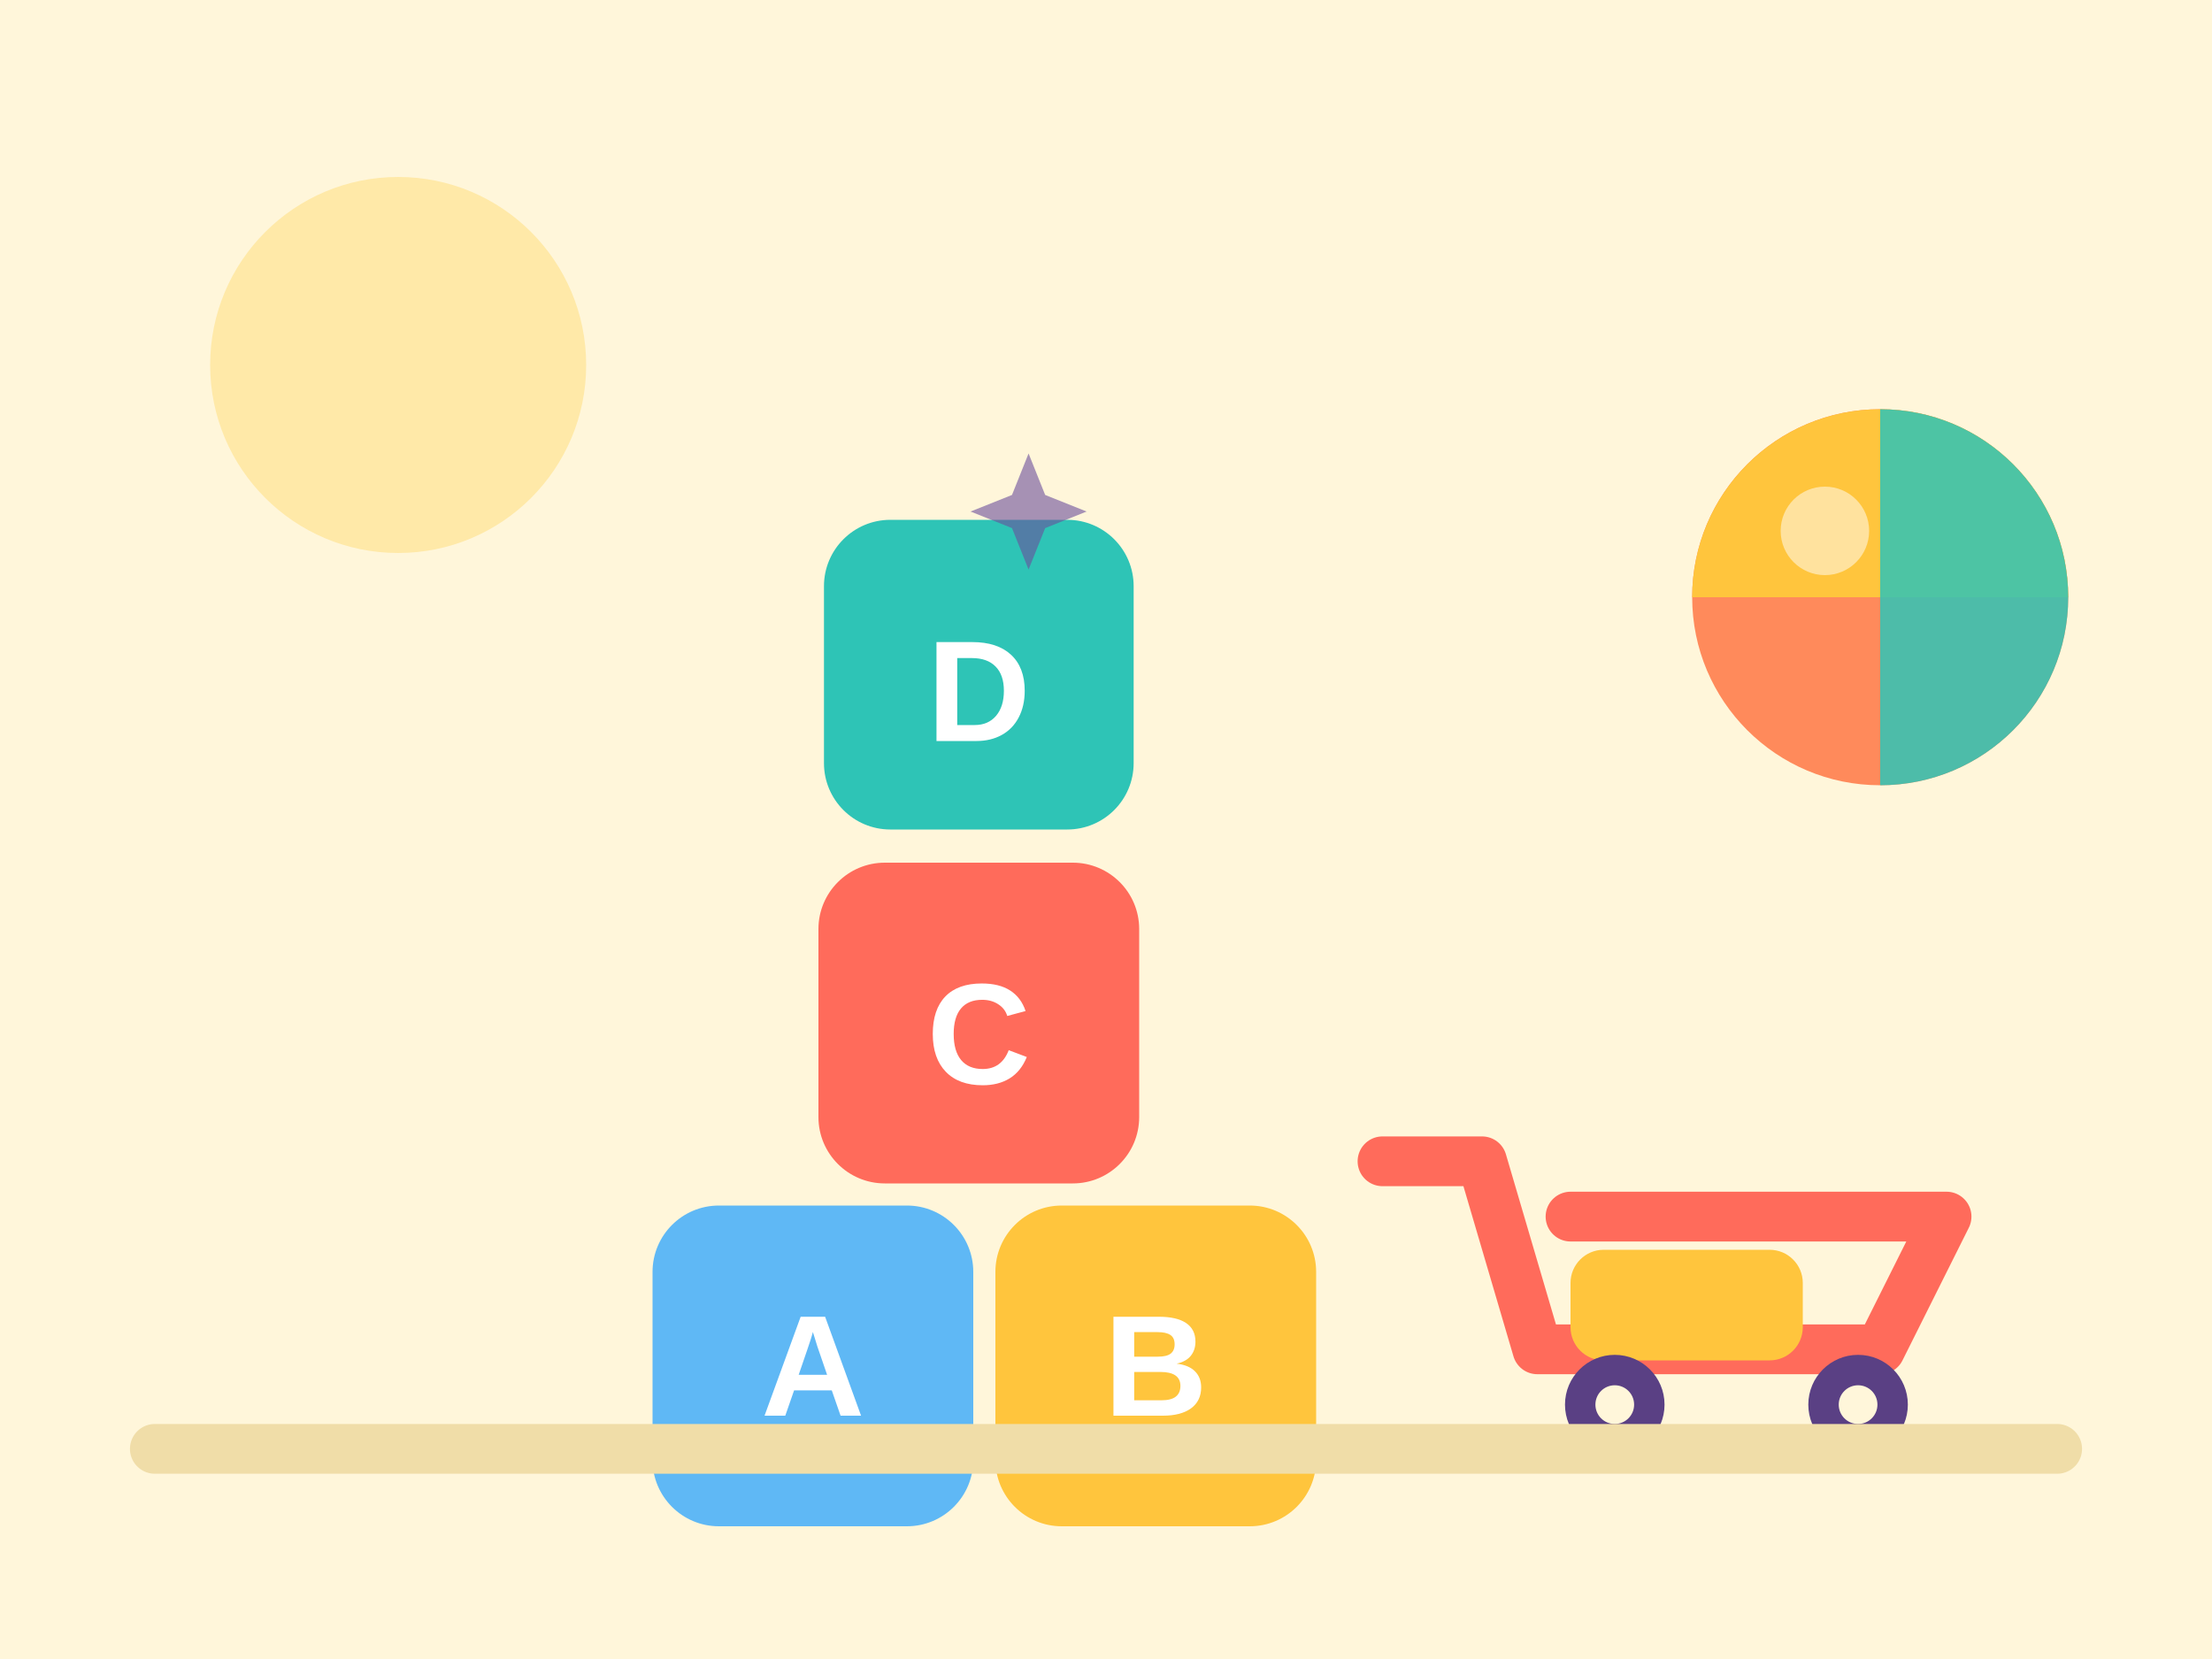
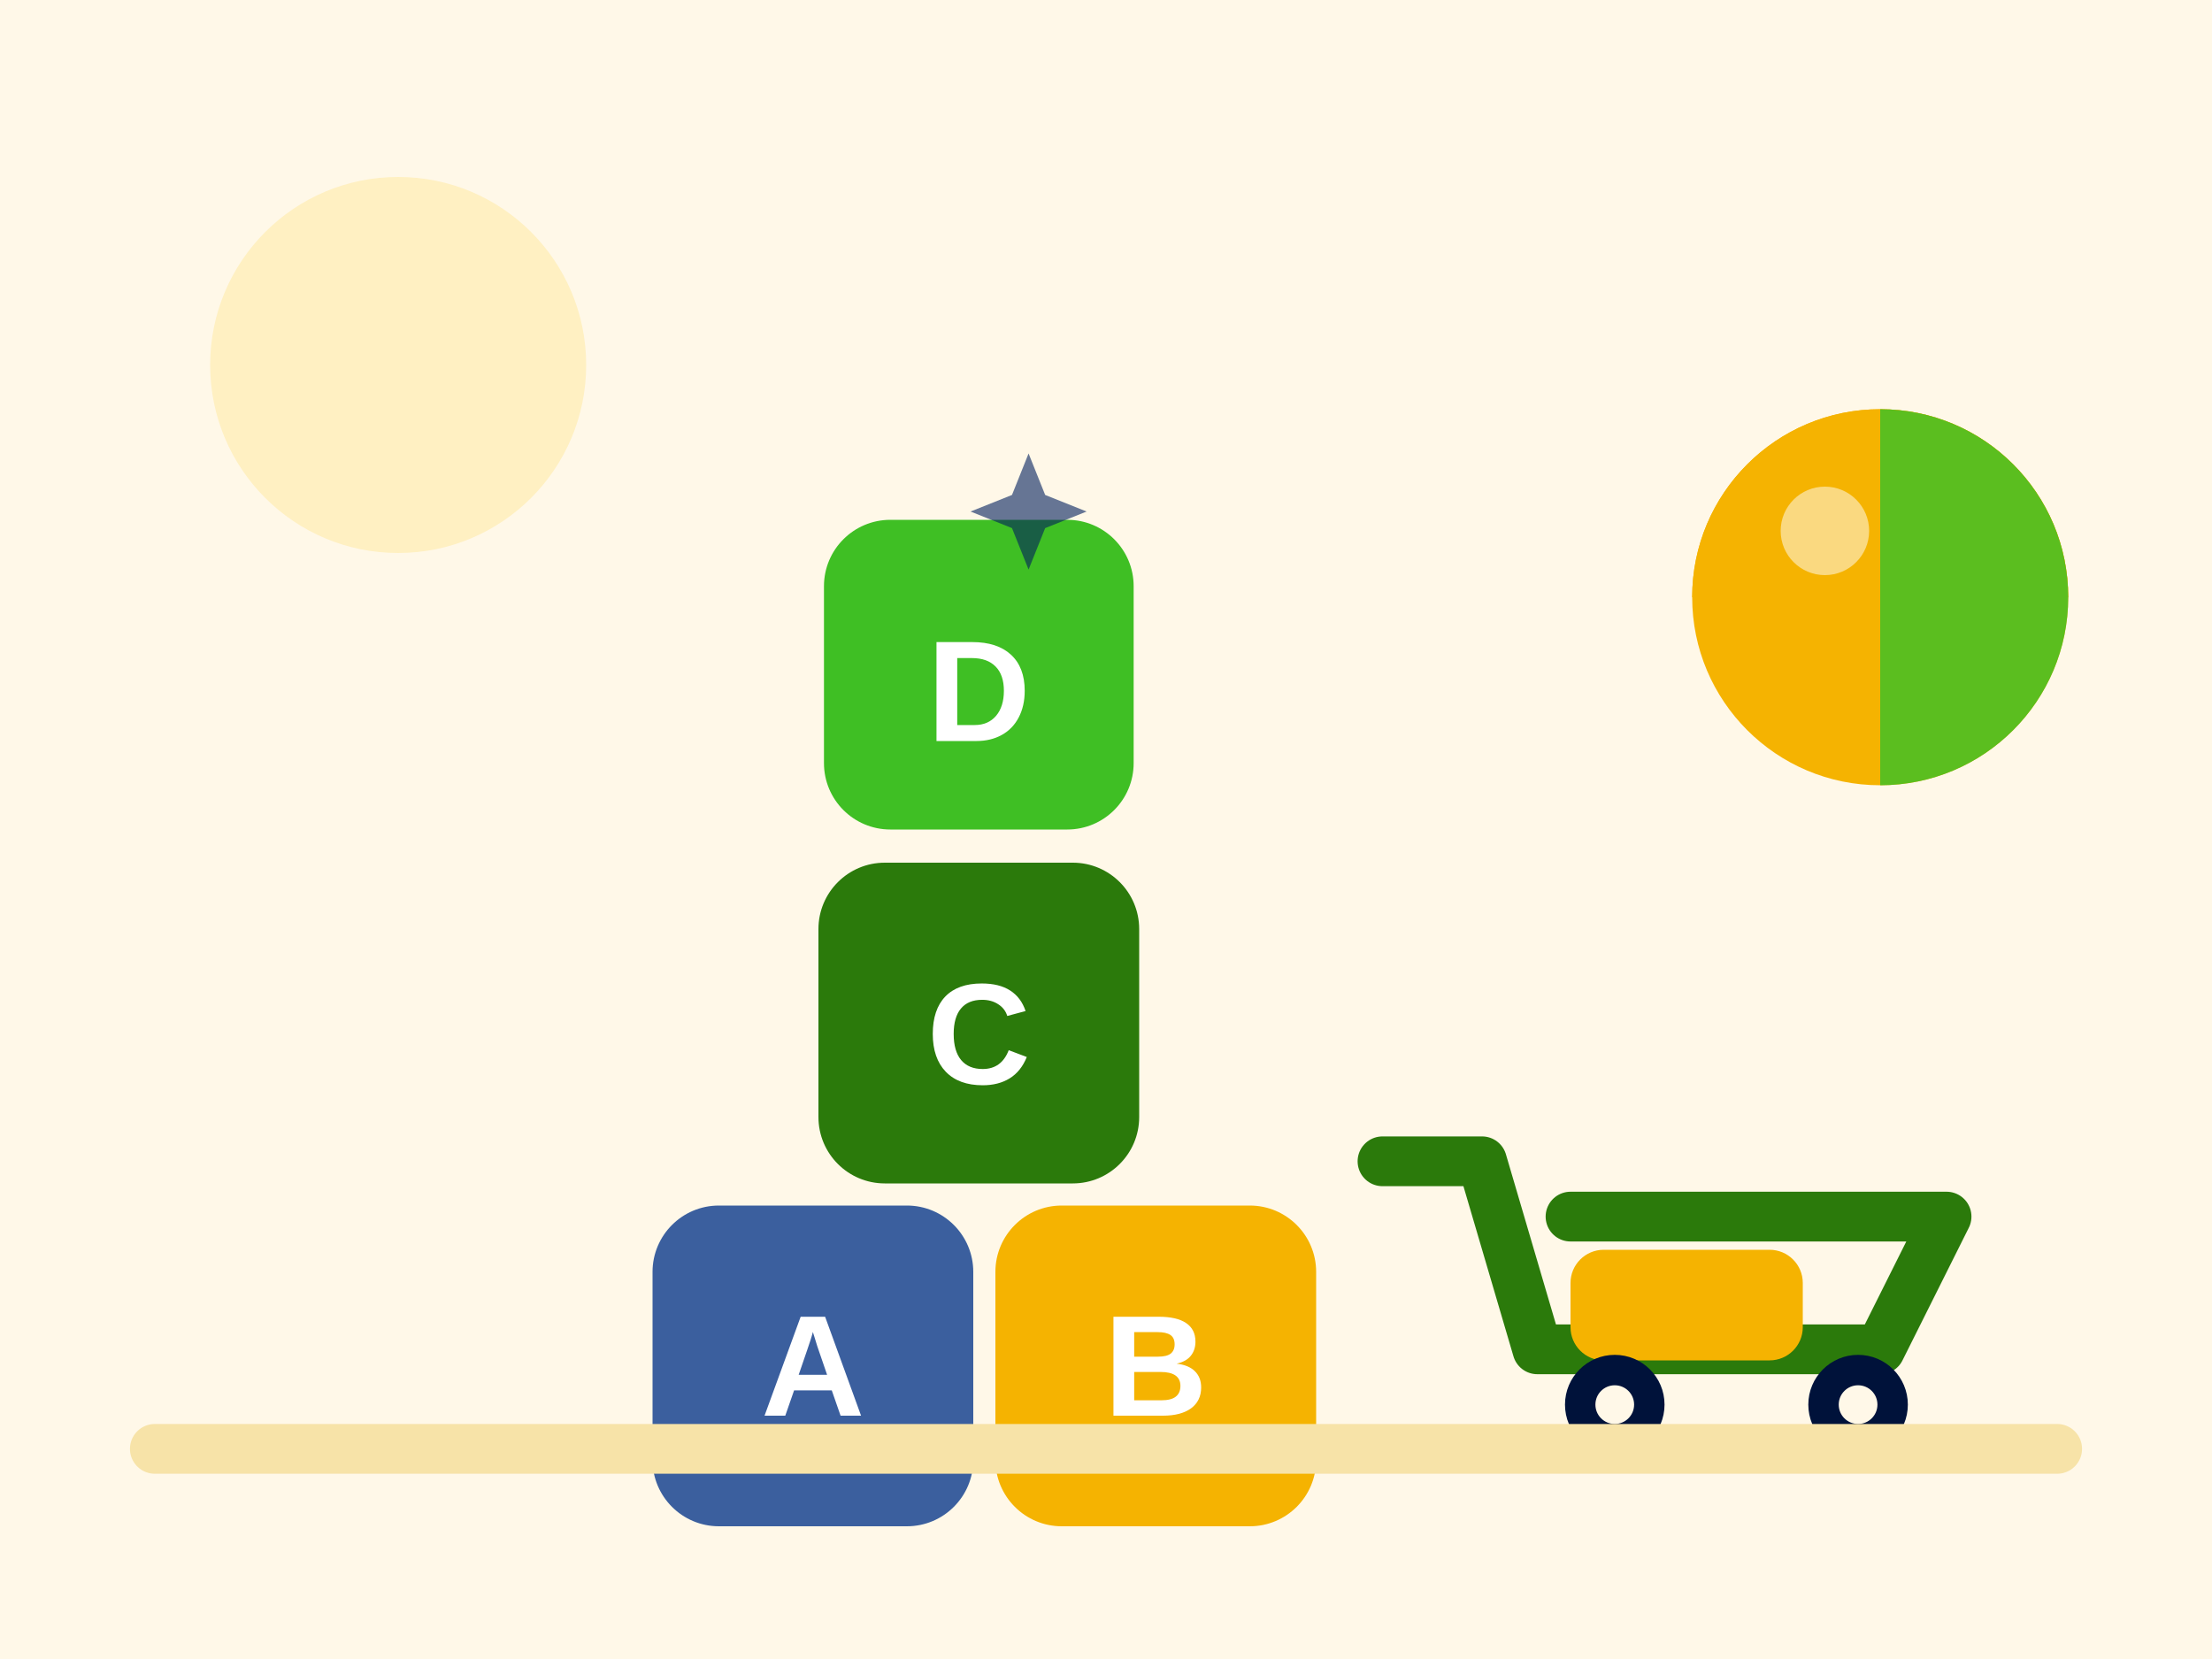
<svg xmlns="http://www.w3.org/2000/svg" viewBox="0 0 400 300" width="400" height="300" role="img">
-   <rect width="400" height="300" fill="#FFF6DA" />
-   <circle cx="72" cy="66" r="34" fill="#FFE9A8" />
+   <rect width="400" height="300" fill="#FFF8E8" />
+   <circle cx="72" cy="66" r="34" fill="#FFF0C2" />
  <g transform="translate(118 176)">
-     <rect x="0" y="42" width="58" height="58" rx="12" fill="#5FB8F5" />
-     <rect x="62" y="42" width="58" height="58" rx="12" fill="#FFC53D" />
-     <rect x="30" y="-20" width="58" height="58" rx="12" fill="#FF6B5B" />
-     <rect x="31" y="-82" width="56" height="56" rx="12" fill="#2EC4B6" />
+     <rect x="0" y="42" width="58" height="58" rx="12" fill="#3B5F9E" />
+     <rect x="62" y="42" width="58" height="58" rx="12" fill="#F5B301" />
+     <rect x="30" y="-20" width="58" height="58" rx="12" fill="#2B7A0B" />
+     <rect x="31" y="-82" width="56" height="56" rx="12" fill="#3FBF24" />
    <g font-family="Nunito, Arial, sans-serif" font-size="26" font-weight="800" fill="#FFFFFF" text-anchor="middle">
      <text x="29" y="80">A</text>
      <text x="91" y="80">B</text>
      <text x="59" y="20">C</text>
      <text x="59" y="-42">D</text>
    </g>
  </g>
  <g transform="translate(250 210)">
-     <path d="M0 0h18l10 34h62l12-24H34" fill="none" stroke="#FF6B5B" stroke-width="9" stroke-linecap="round" stroke-linejoin="round" />
-     <rect x="34" y="16" width="42" height="20" rx="6" fill="#FFC53D" />
-     <circle cx="42" cy="44" r="9" fill="#5A4084" />
-     <circle cx="86" cy="44" r="9" fill="#5A4084" />
-     <circle cx="42" cy="44" r="3.5" fill="#FFF6DA" />
-     <circle cx="86" cy="44" r="3.5" fill="#FFF6DA" />
+     <path d="M0 0h18l10 34h62l12-24H34" fill="none" stroke="#2B7A0B" stroke-width="9" stroke-linecap="round" stroke-linejoin="round" />
+     <rect x="34" y="16" width="42" height="20" rx="6" fill="#F5B301" />
+     <circle cx="42" cy="44" r="9" fill="#00123A" />
+     <circle cx="86" cy="44" r="9" fill="#00123A" />
+     <circle cx="42" cy="44" r="3.5" fill="#FFF8E8" />
+     <circle cx="86" cy="44" r="3.5" fill="#FFF8E8" />
  </g>
  <g transform="translate(340 108)">
-     <circle cx="0" cy="0" r="34" fill="#FF8A5B" />
-     <path d="M-34 0a34 34 0 0 1 68 0" fill="#FFC53D" />
-     <path d="M0-34a34 34 0 0 1 0 68" fill="#2EC4B6" opacity=".85" />
+     <circle cx="0" cy="0" r="34" fill="#F5B301" />
+     <path d="M-34 0a34 34 0 0 1 68 0" fill="#F5B301" />
+     <path d="M0-34a34 34 0 0 1 0 68" fill="#3FBF24" opacity=".85" />
    <circle cx="-10" cy="-12" r="8" fill="#FFFFFF" opacity=".5" />
  </g>
-   <g fill="#6B4E9B">
+   <g fill="#001E5C">
    <path d="M186 82l3 7.5 7.5 3-7.5 3-3 7.5-3-7.5-7.5-3 7.5-3z" opacity=".6" />
  </g>
-   <path d="M28 262h344" stroke="#F0DDA8" stroke-width="9" stroke-linecap="round" />
+   <path d="M28 262h344" stroke="#F7E3A8" stroke-width="9" stroke-linecap="round" />
</svg>
